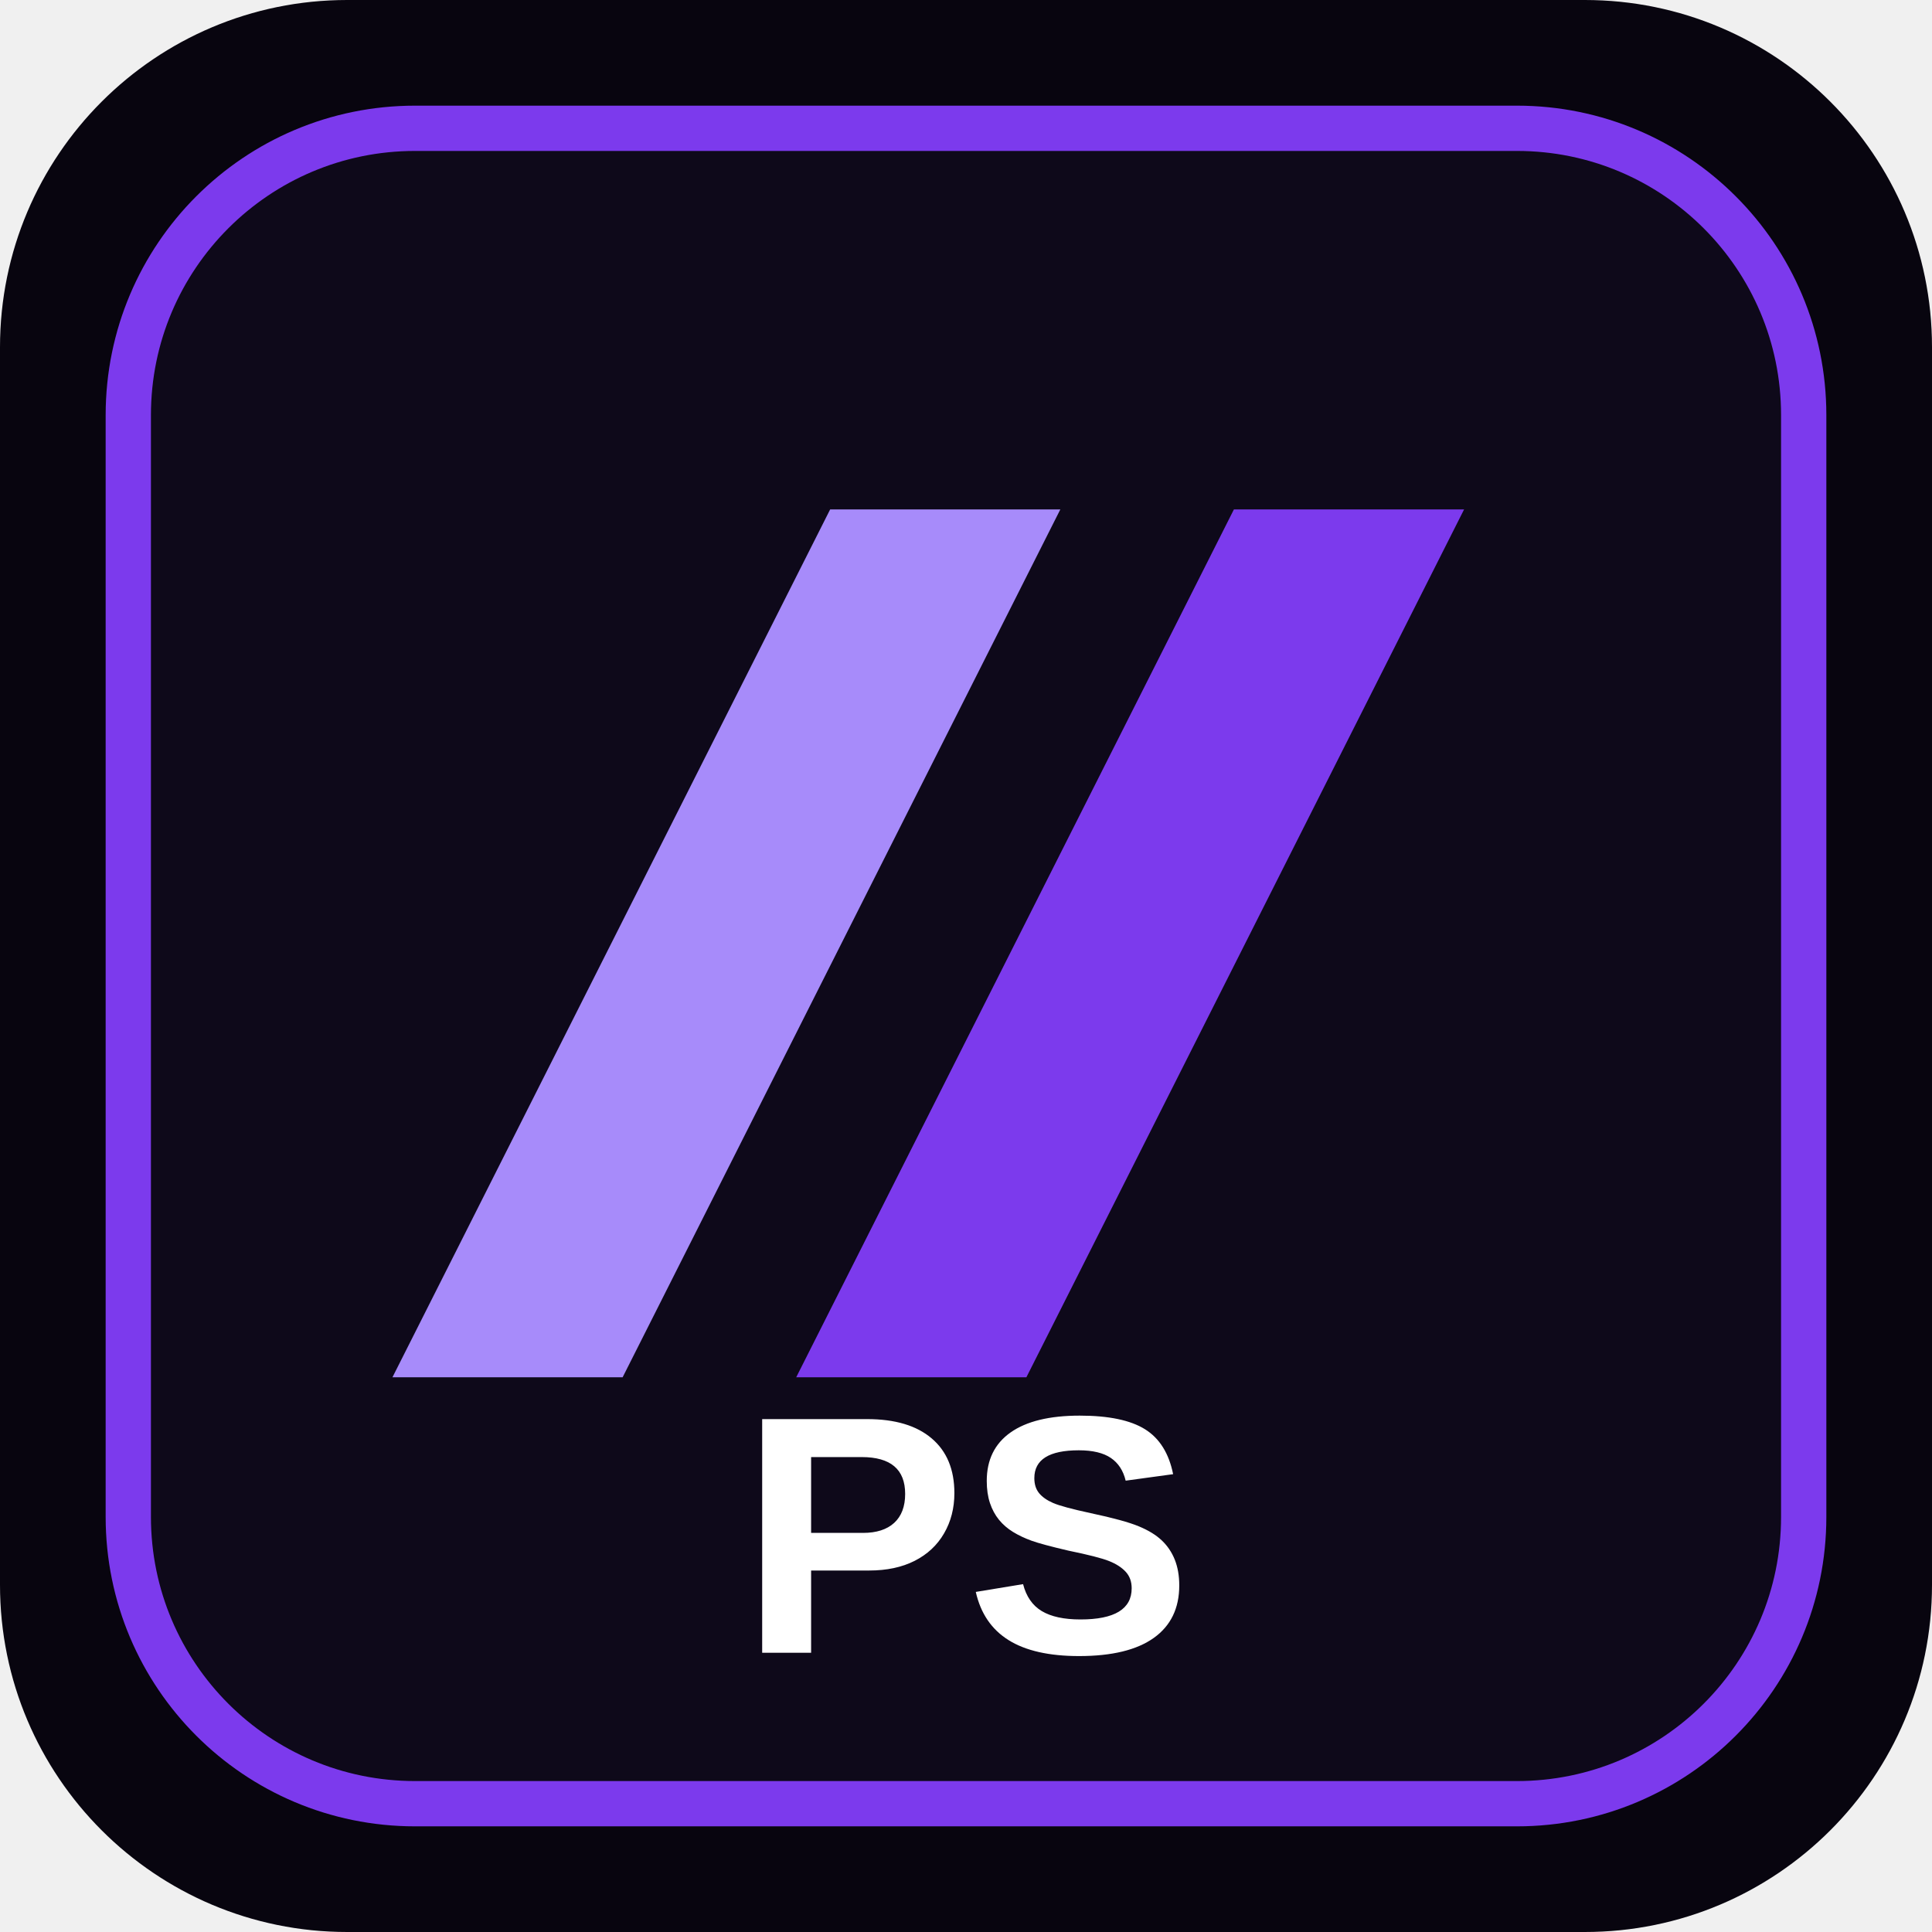
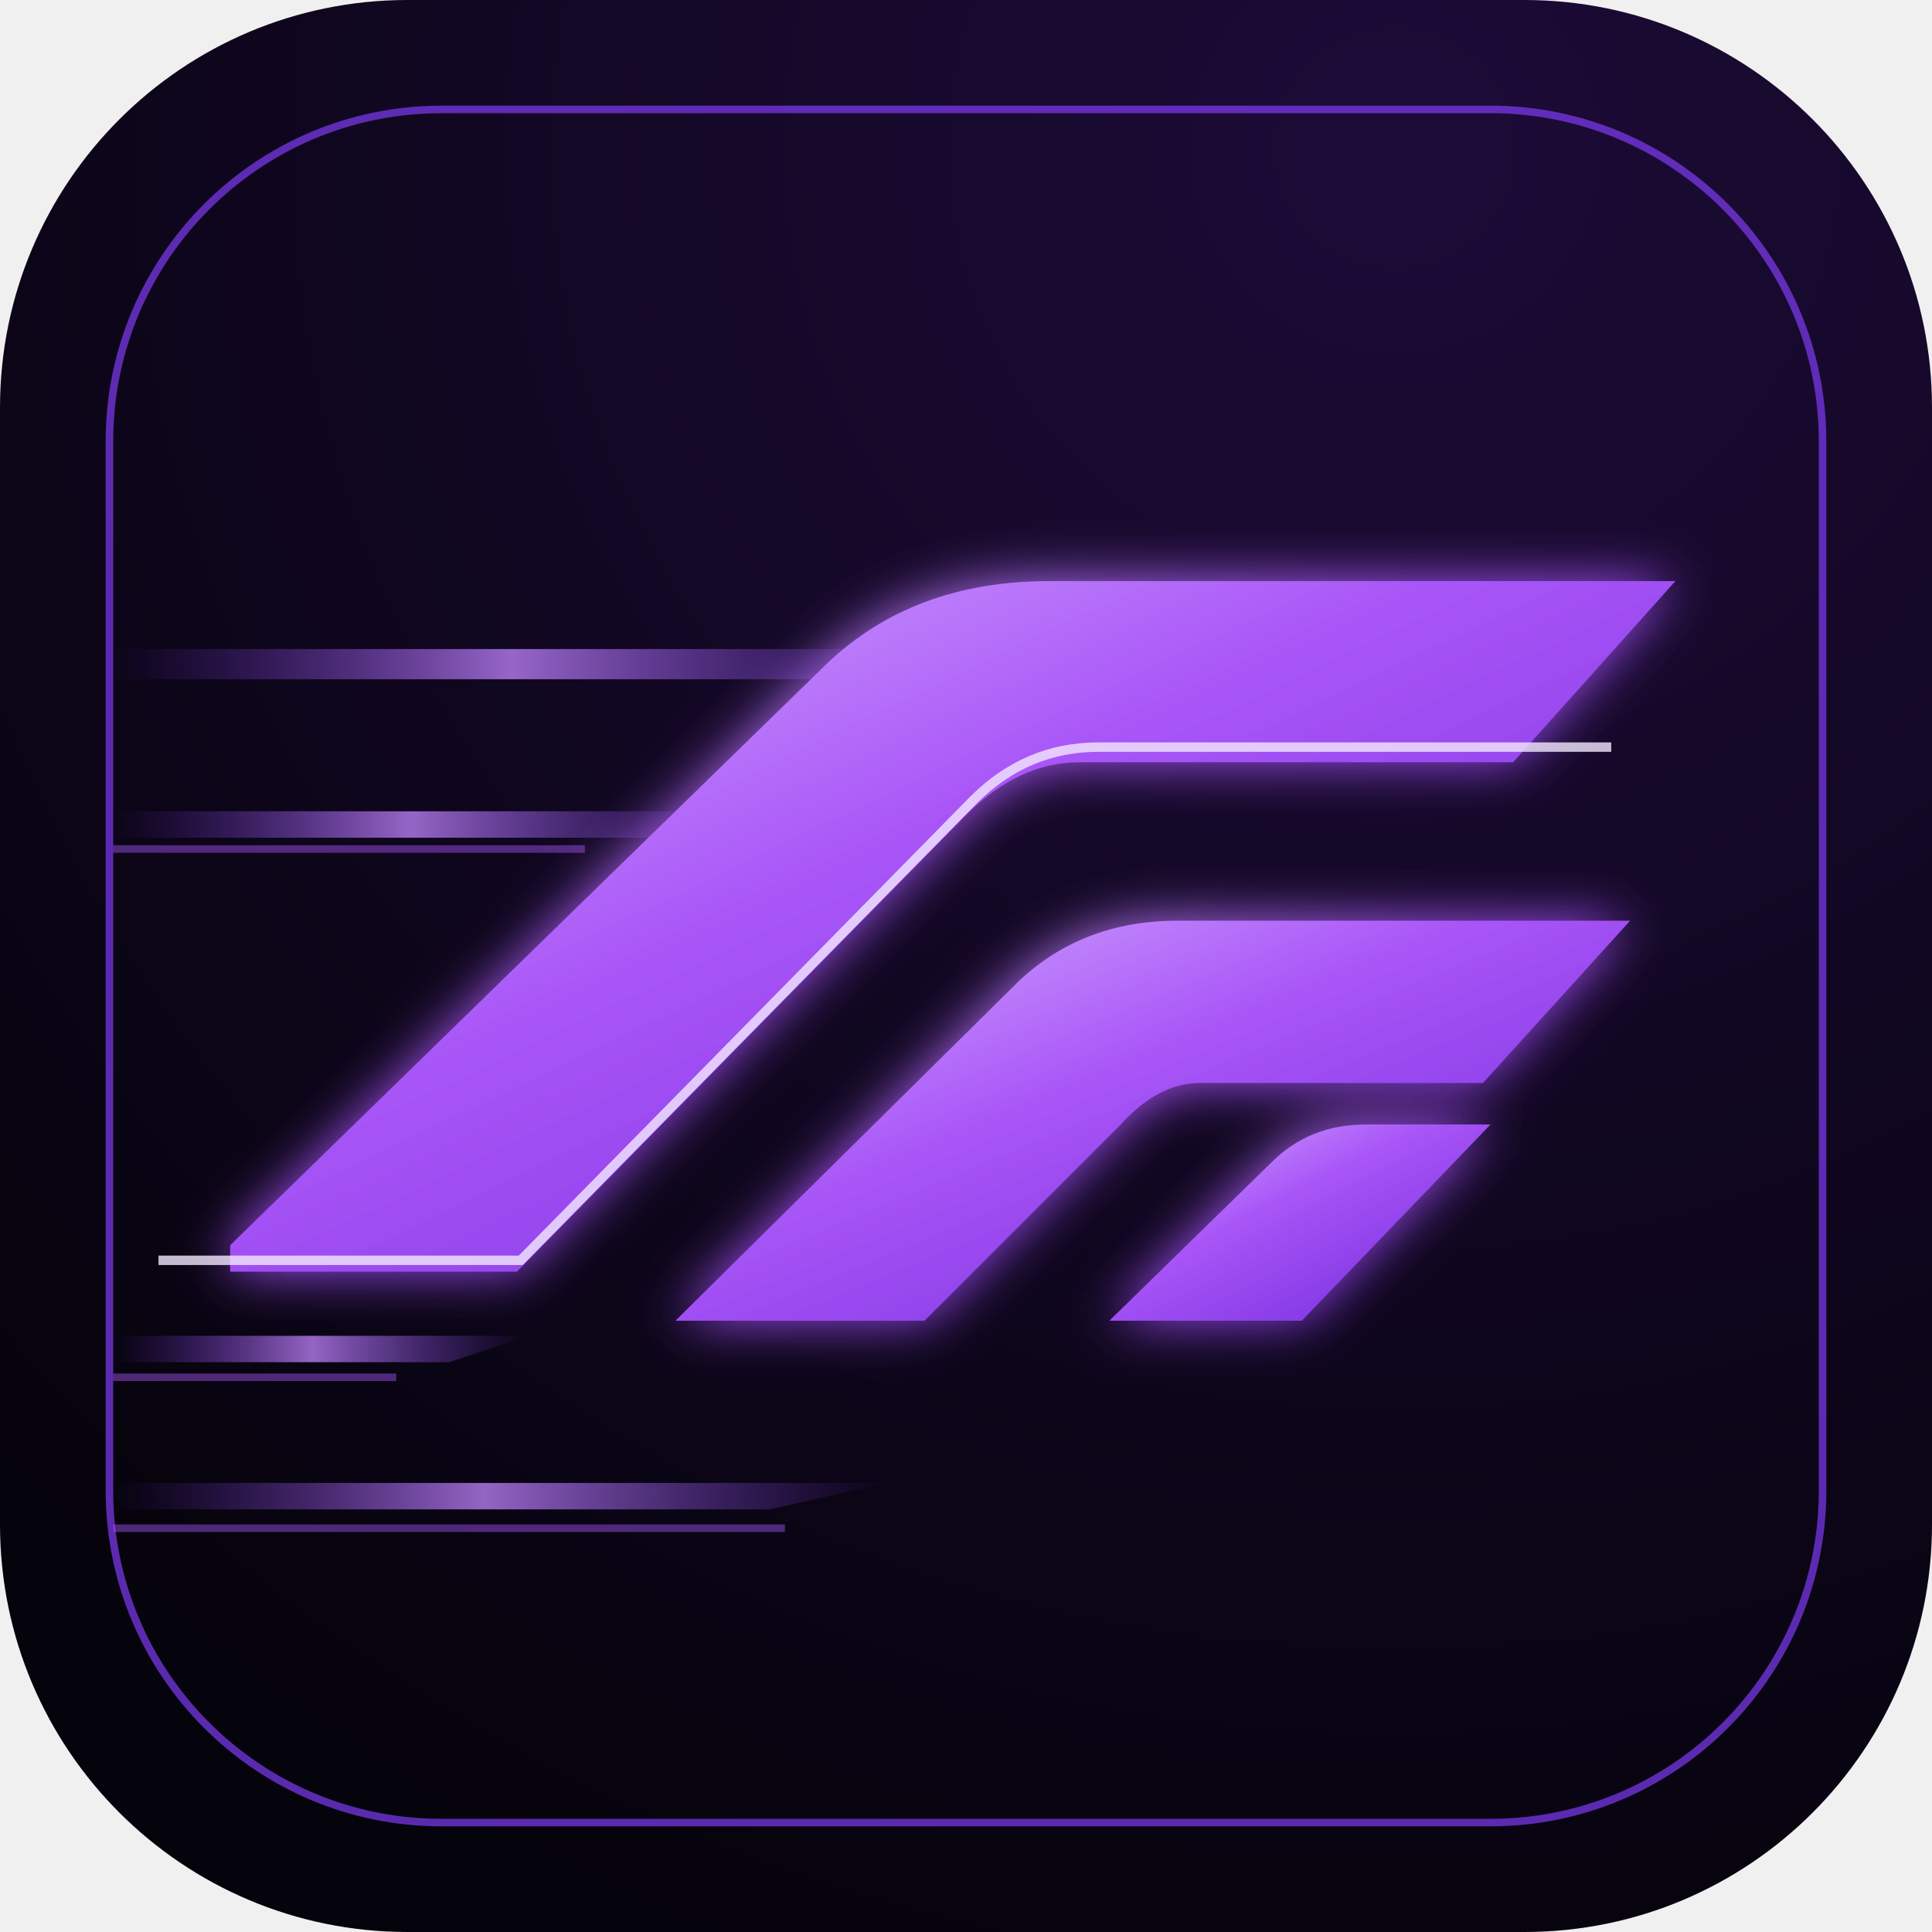
<svg xmlns="http://www.w3.org/2000/svg" viewBox="0 0 512 512">
-   <rect width="512" height="512" rx="92" fill="#08050f" />
-   <rect x="34" y="34" width="444" height="444" rx="76" fill="#0e091a" stroke="#7c3aed" stroke-width="12" />
-   <path d="M104 365 220 135h61L165 365z" fill="#a78bfa" />
-   <path d="M211 365 327 135h61L272 365z" fill="#7c3aed" />
-   <text x="256" y="438" text-anchor="middle" font-family="Arial, sans-serif" font-size="90" font-weight="900" fill="#ffffff">PS</text>
+   <defs>
+     <linearGradient id="purple" x1="0" y1="0" x2="1" y2="1">
+       <stop offset="0" stop-color="#d8b4fe" />
+       <stop offset=".42" stop-color="#a855f7" />
+       <stop offset="1" stop-color="#6d28d9" />
+     </linearGradient>
+     <linearGradient id="shine" x1="0" y1="0" x2="1" y2="0">
+       <stop offset="0" stop-color="#6d28d9" stop-opacity="0" />
+       <stop offset=".48" stop-color="#c084fc" stop-opacity=".95" />
+       <stop offset="1" stop-color="#7c3aed" stop-opacity="0" />
+     </linearGradient>
+     <radialGradient id="bg" cx=".72" cy=".08" r="1">
+       <stop offset="0" stop-color="#1d0b38" />
+       <stop offset="1" stop-color="#05030b" />
+     </radialGradient>
+     <filter id="glow" x="-30%" y="-30%" width="160%" height="160%">
+       <feGaussianBlur stdDeviation="7" result="blur" />
+       <feMerge>
+         <feMergeNode in="blur" />
+         <feMergeNode in="SourceGraphic" />
+       </feMerge>
+     </filter>
+   </defs>
+   <rect width="512" height="512" rx="108" fill="url(#bg)" />
+   <rect x="29" y="29" width="454" height="454" rx="88" fill="none" stroke="#7c3aed" stroke-opacity=".72" stroke-width="2" />
+   <g fill="url(#shine)" opacity=".8">
+     <path d="M30 172H250L217 180H30Z" />
+     <path d="M30 215H194L172 222H30Z" />
+     <path d="M30 354H140L119 361H30Z" />
+     <path d="M30 393H235L204 400H30Z" />
+   </g>
+   <g filter="url(#glow)">
+     <path d="M61 330 219 176Q242 154 278 154H444L401 202H286Q270 202 256 216L137 337H61Z" fill="url(#purple)" />
+     <path d="M179 350 270 260Q287 244 312 244H432L393 287H318Q307 287 297 298L245 350H179Z" fill="url(#purple)" />
+     <path d="M294 350 337 308Q347 298 362 298H395L345 350H294Z" fill="url(#purple)" />
+   </g>
+   <path d="M42 334H138L258 212Q272 198 291 198H427" fill="none" stroke="#f3e8ff" stroke-opacity=".8" stroke-width="2.5" />
+   <path d="M30 225H155M30 365H105M30 405H208" stroke="#a855f7" stroke-opacity=".45" stroke-width="2" />
</svg>
